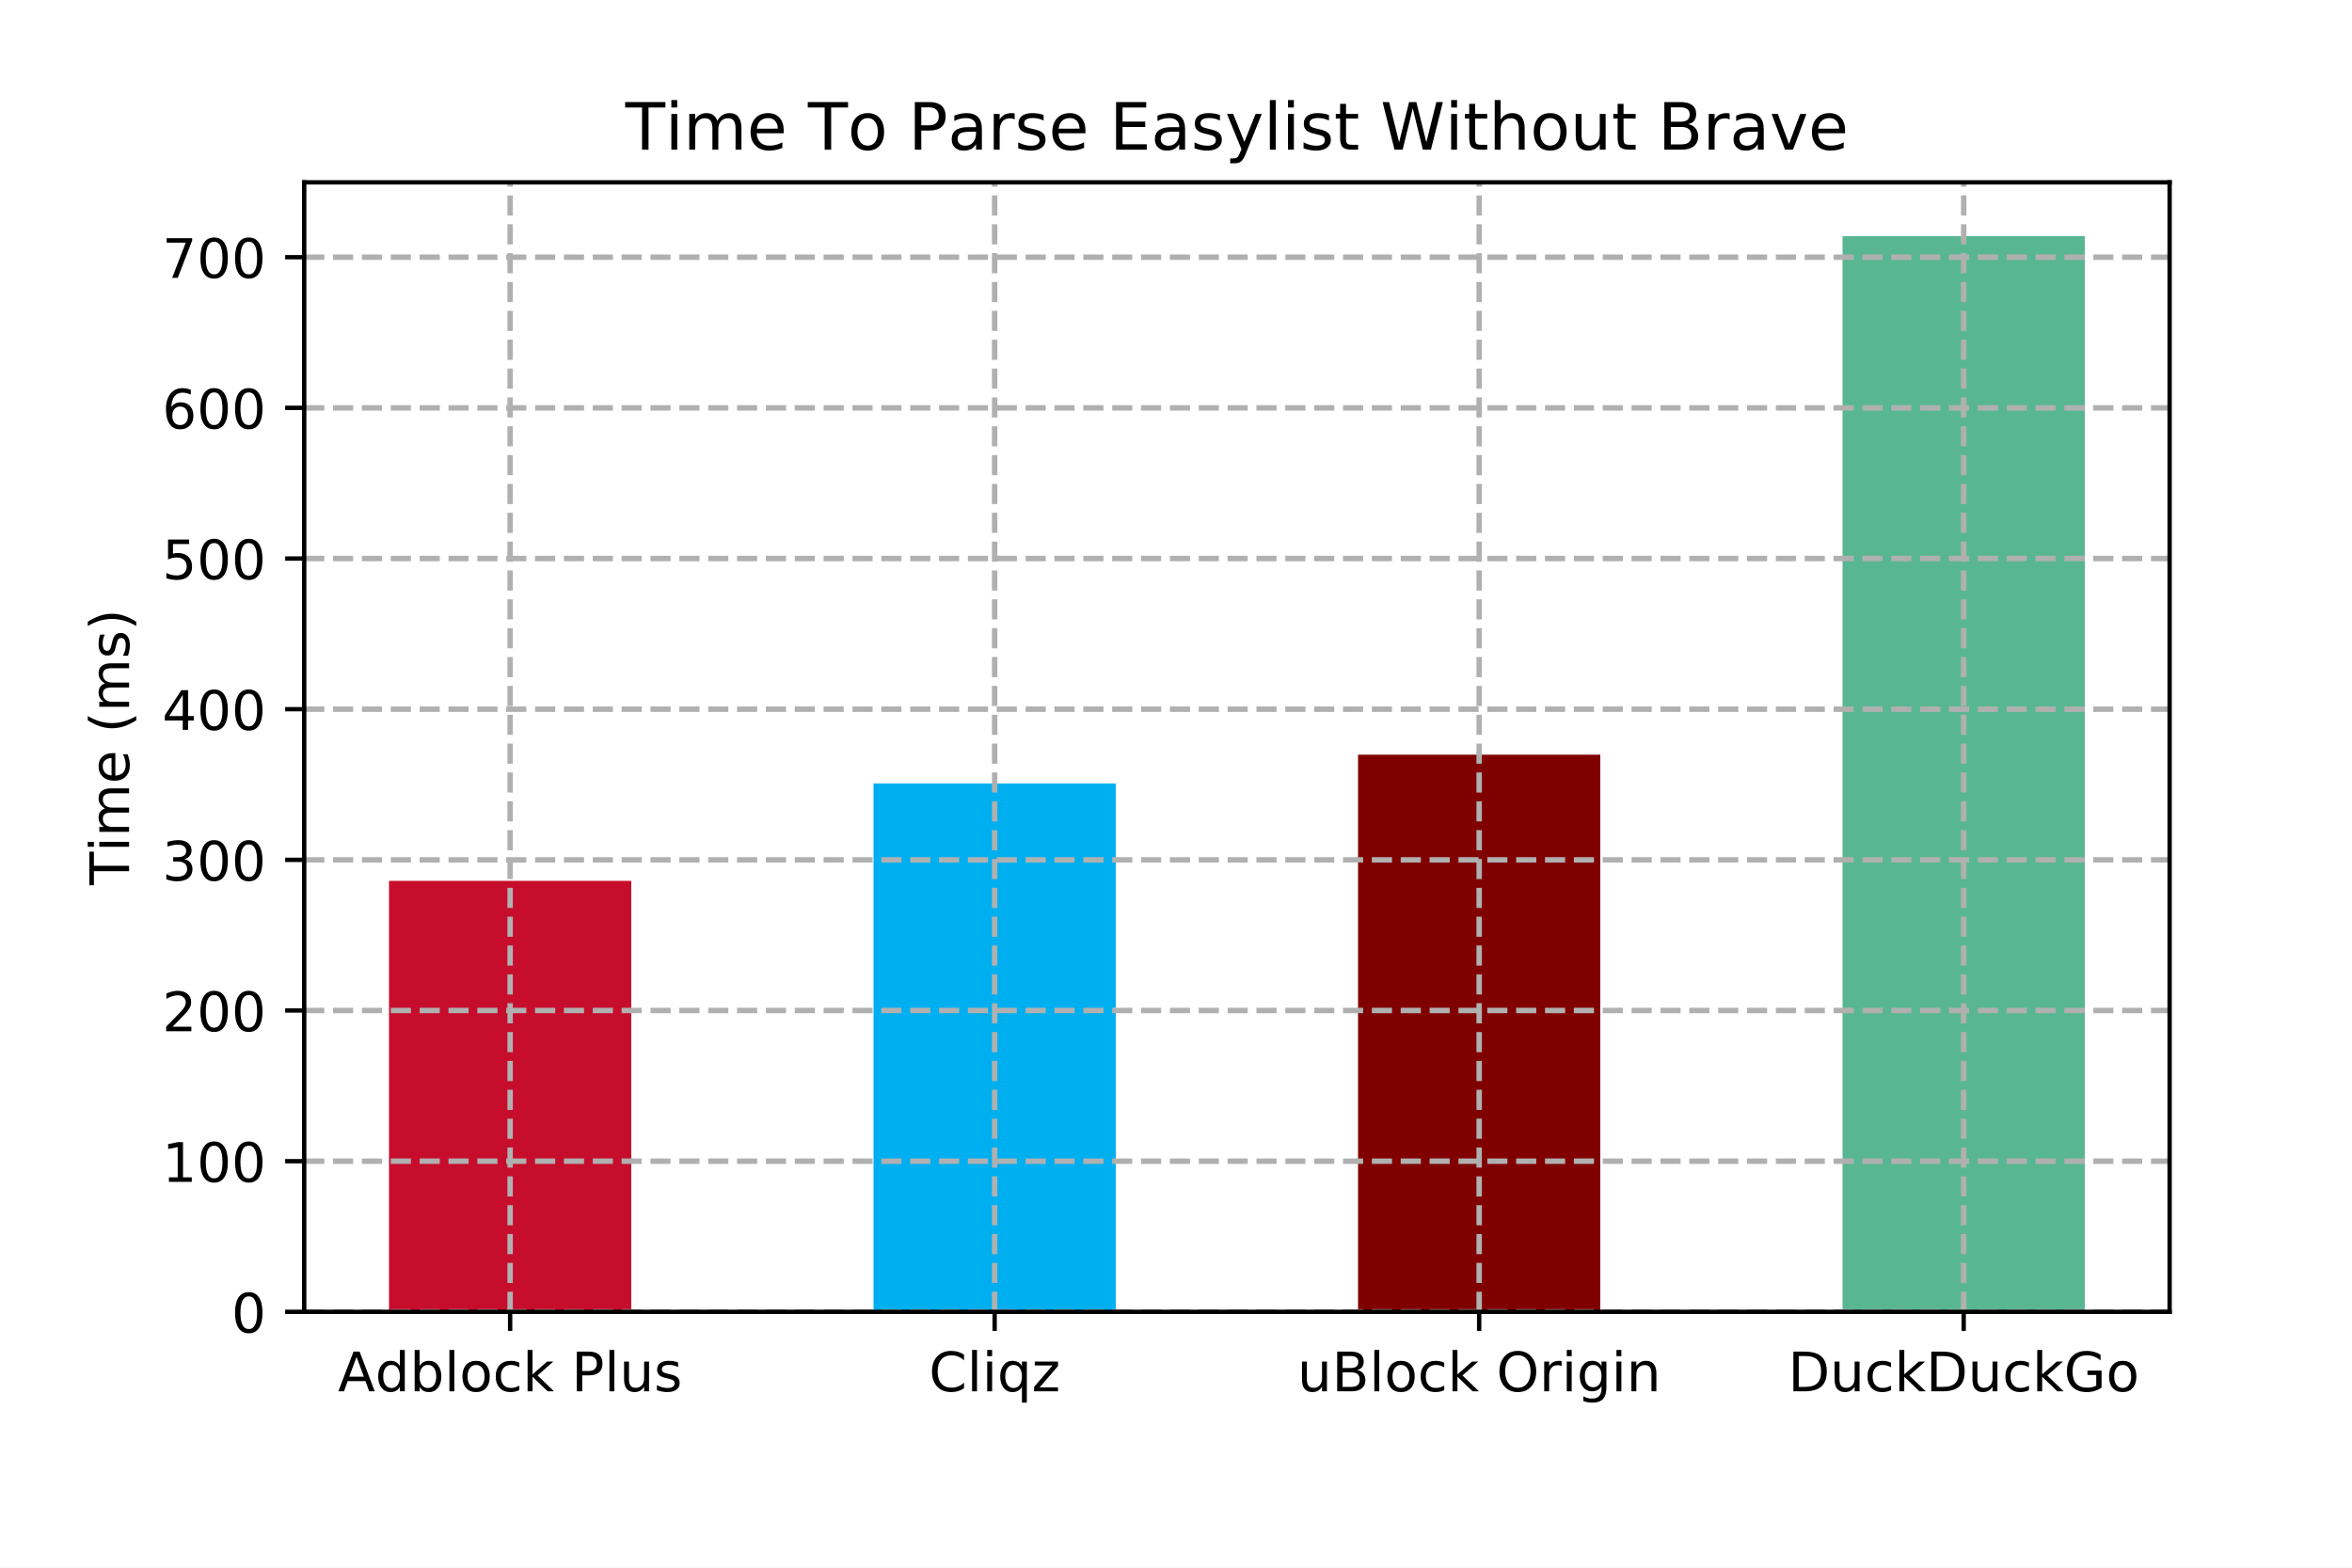
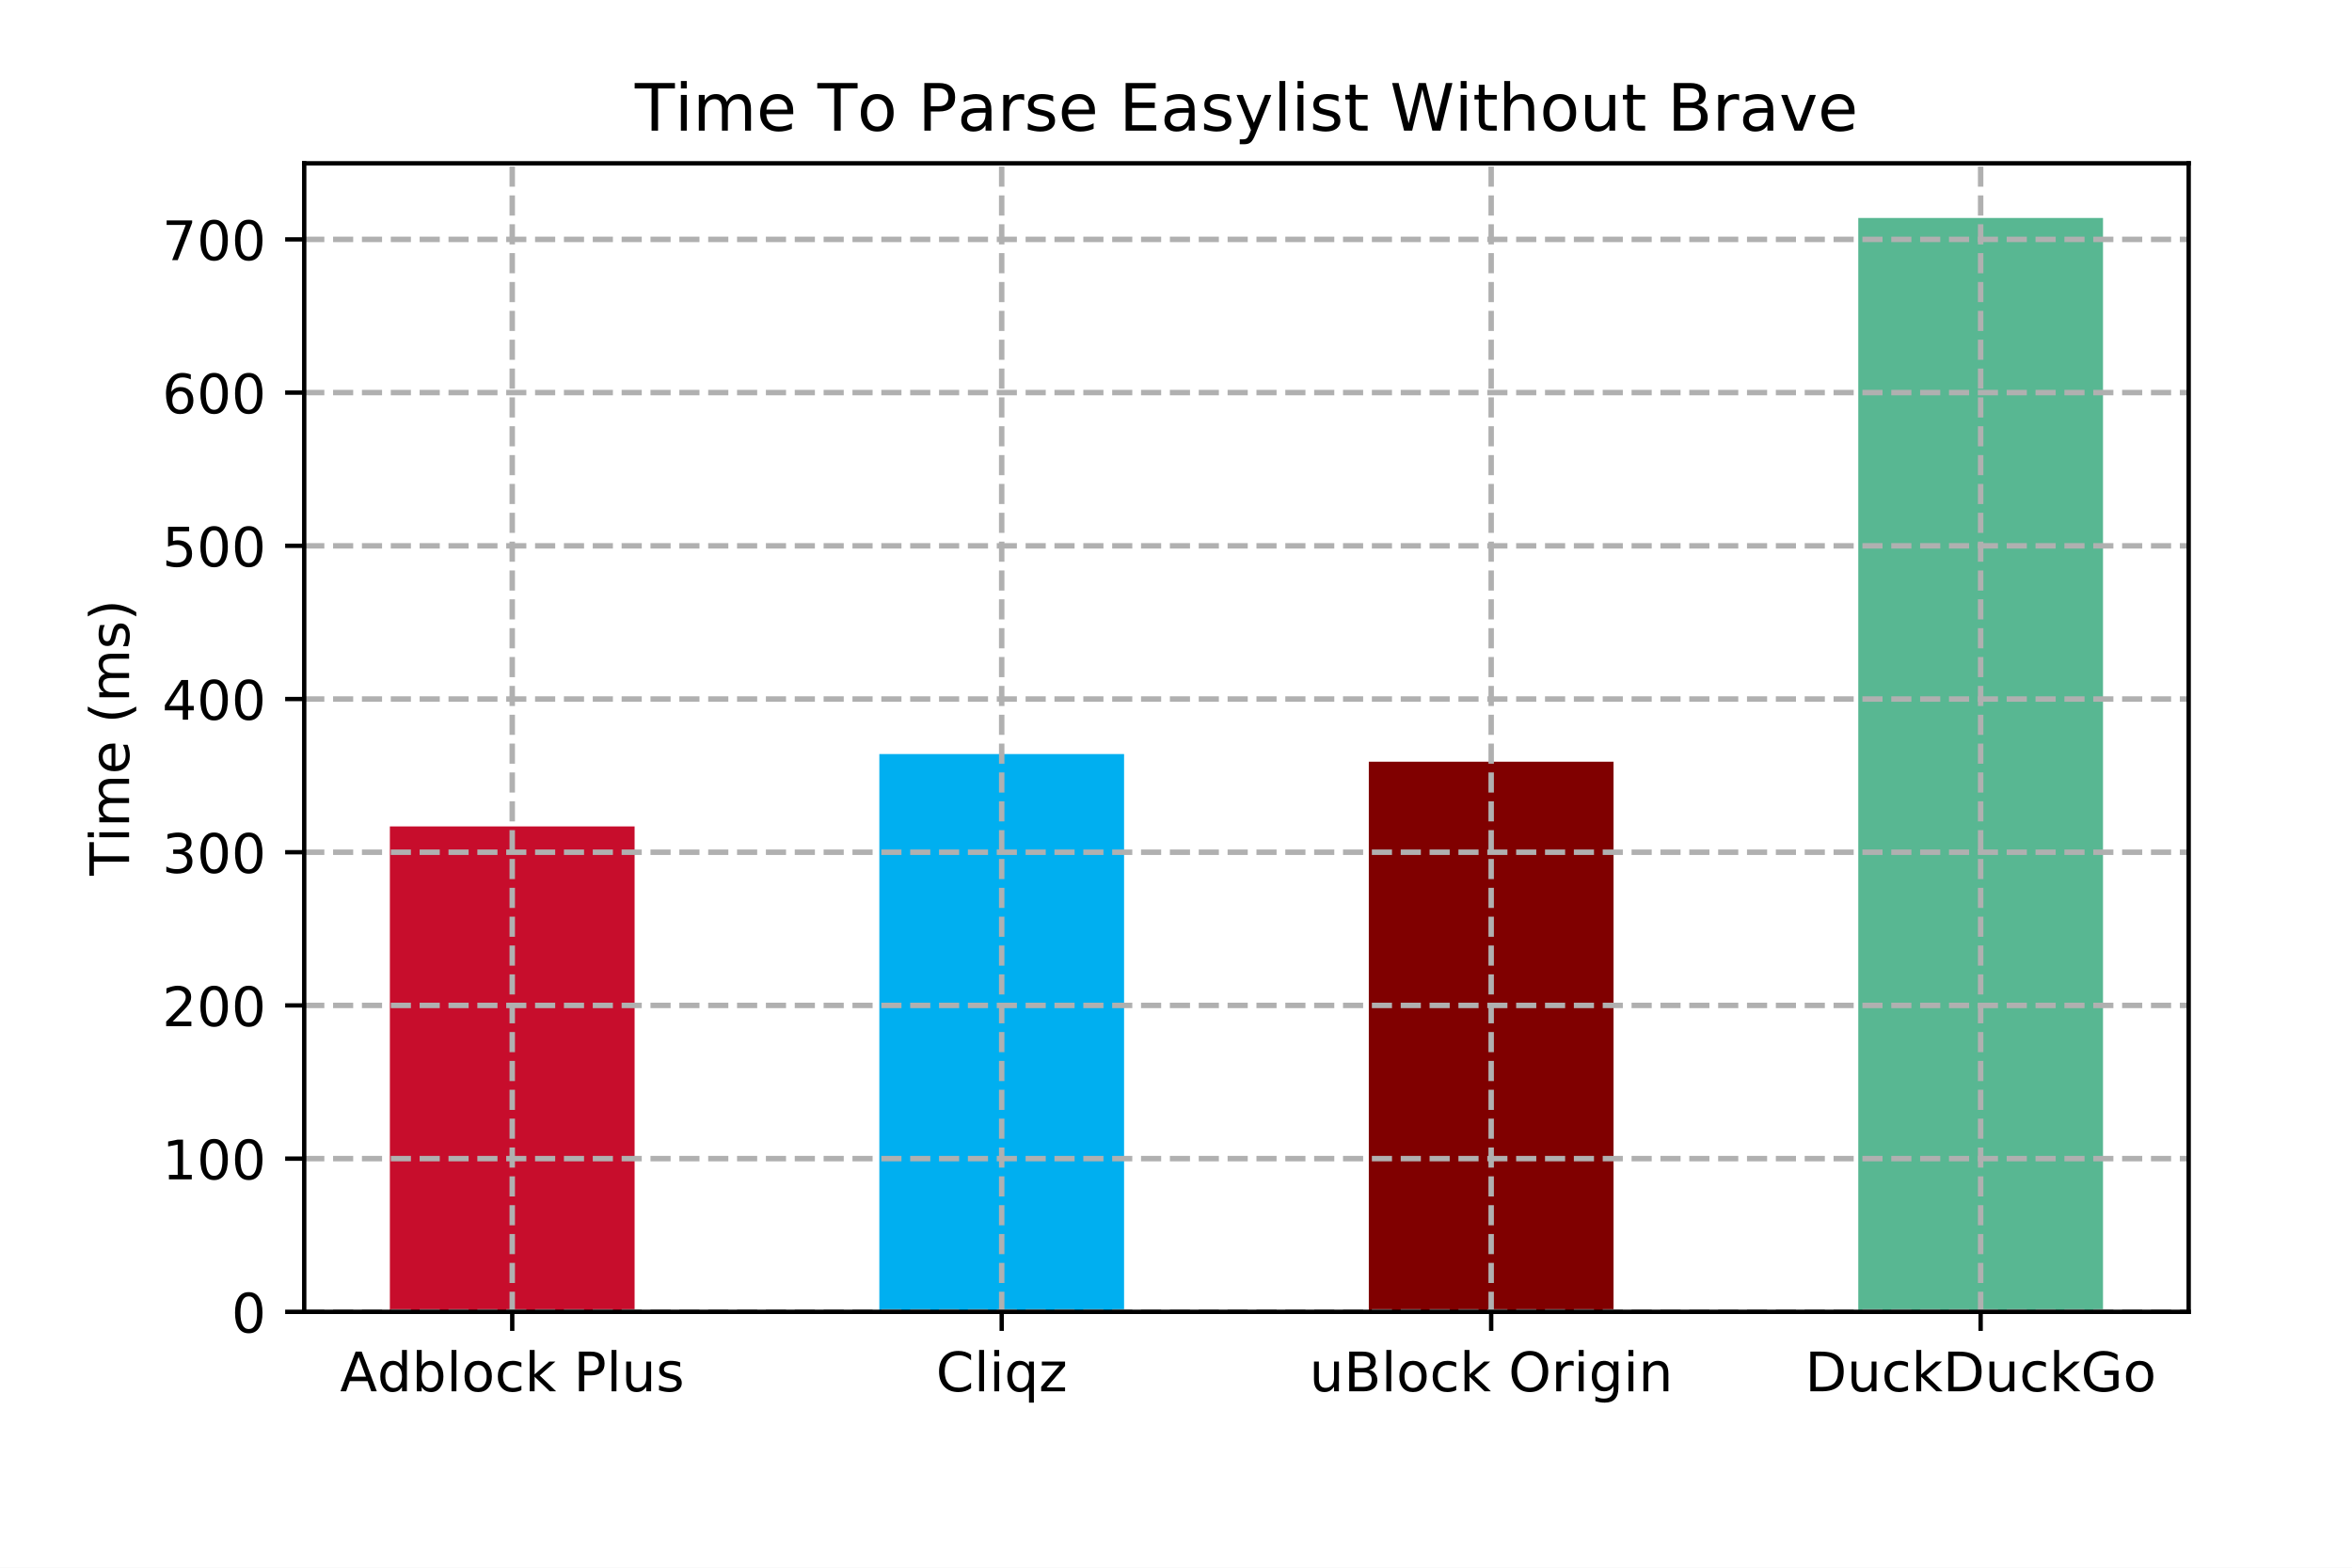
<svg xmlns="http://www.w3.org/2000/svg" xmlns:xlink="http://www.w3.org/1999/xlink" height="288pt" version="1.1" viewBox="0 0 432 288" width="432pt">
  <defs>
    <style type="text/css">
*{stroke-linecap:butt;stroke-linejoin:round;}
  </style>
  </defs>
  <g id="figure_1">
    <g id="patch_1">
      <path d="M 0 288  L 432 288  L 432 0  L 0 0  z " style="fill:#ffffff;" />
    </g>
    <g id="axes_1">
      <g id="patch_2">
-         <path d="M 55.875 241  L 398.5 241  L 398.5 33.5  L 55.875 33.5  z " style="fill:#ffffff;" />
+         <path d="M 55.875 241  L 402 241  L 402 30  L 55.875 30  z " style="fill:#ffffff;" />
      </g>
      <g id="patch_3">
-         <path clip-path="url(#pb83bab6a0f)" d="M 71.449 241  L 115.946 241  L 115.946 161.819  L 71.449 161.819  z " style="fill:#c70d2c;" />
+         <path clip-path="url(#pd50c692f87)" d="M 71.608 241  L 116.559 241  L 116.559 151.82  L 71.608 151.82  z " style="fill:#c70d2c;" />
      </g>
      <g id="patch_4">
-         <path clip-path="url(#pb83bab6a0f)" d="M 160.442 241  L 204.939 241  L 204.939 143.928  L 160.442 143.928  z " style="fill:#00aff0;" />
+         <path clip-path="url(#pd50c692f87)" d="M 161.511 241  L 206.462 241  L 206.462 138.524  L 161.511 138.524  z " style="fill:#00aff0;" />
      </g>
      <g id="patch_5">
-         <path clip-path="url(#pb83bab6a0f)" d="M 249.436 241  L 293.933 241  L 293.933 138.639  L 249.436 138.639  z " style="fill:#800000;" />
+         <path clip-path="url(#pd50c692f87)" d="M 251.413 241  L 296.364 241  L 296.364 139.936  L 251.413 139.936  z " style="fill:#800000;" />
      </g>
      <g id="patch_6">
-         <path clip-path="url(#pb83bab6a0f)" d="M 338.429 241  L 382.926 241  L 382.926 43.381  L 338.429 43.381  z " style="fill:#58b792;" />
+         <path clip-path="url(#pd50c692f87)" d="M 341.316 241  L 386.267 241  L 386.267 40.048  L 341.316 40.048  z " style="fill:#58b792;" />
      </g>
      <g id="matplotlib.axis_1">
        <g id="xtick_1">
          <g id="line2d_1">
-             <path clip-path="url(#pb83bab6a0f)" d="M 93.697 241  L 93.697 33.5  " style="fill:none;stroke:#b0b0b0;stroke-dasharray:3.7,1.6;stroke-dashoffset:0;" />
+             <path clip-path="url(#pd50c692f87)" d="M 94.084 241  L 94.084 30  " style="fill:none;stroke:#b0b0b0;stroke-dasharray:3.7,1.6;stroke-dashoffset:0;" />
          </g>
          <g id="line2d_2">
            <defs>
-               <path d="M 0 0  L 0 3.5  " id="m775d24c0d6" style="stroke:#000000;stroke-width:0.8;" />
-             </defs>
-             <g>
-               <use style="stroke:#000000;stroke-width:0.8;" x="93.697" xlink:href="#m775d24c0d6" y="241" />
+               <path d="M 0 0  L 0 3.5  " id="mb066578be1" style="stroke:#000000;stroke-width:0.8;" />
+             </defs>
+             <g>
+               <use style="stroke:#000000;stroke-width:0.8;" x="94.084" xlink:href="#mb066578be1" y="241" />
            </g>
          </g>
          <g id="text_1">
            <defs>
              <path d="M 34.188 63.188  L 20.797 26.906  L 47.609 26.906  z M 28.609 72.906  L 39.797 72.906  L 67.578 0  L 57.328 0  L 50.688 18.703  L 17.828 18.703  L 11.188 0  L 0.781 0  z " id="DejaVuSans-65" />
              <path d="M 45.406 46.391  L 45.406 75.984  L 54.391 75.984  L 54.391 0  L 45.406 0  L 45.406 8.203  Q 42.578 3.328 38.25 0.953  Q 33.938 -1.422 27.875 -1.422  Q 17.969 -1.422 11.734 6.484  Q 5.516 14.406 5.516 27.297  Q 5.516 40.188 11.734 48.094  Q 17.969 56 27.875 56  Q 33.938 56 38.25 53.625  Q 42.578 51.266 45.406 46.391  z M 14.797 27.297  Q 14.797 17.391 18.875 11.75  Q 22.953 6.109 30.078 6.109  Q 37.203 6.109 41.297 11.75  Q 45.406 17.391 45.406 27.297  Q 45.406 37.203 41.297 42.844  Q 37.203 48.484 30.078 48.484  Q 22.953 48.484 18.875 42.844  Q 14.797 37.203 14.797 27.297  z " id="DejaVuSans-100" />
              <path d="M 48.688 27.297  Q 48.688 37.203 44.609 42.844  Q 40.531 48.484 33.406 48.484  Q 26.266 48.484 22.188 42.844  Q 18.109 37.203 18.109 27.297  Q 18.109 17.391 22.188 11.75  Q 26.266 6.109 33.406 6.109  Q 40.531 6.109 44.609 11.75  Q 48.688 17.391 48.688 27.297  z M 18.109 46.391  Q 20.953 51.266 25.266 53.625  Q 29.594 56 35.594 56  Q 45.562 56 51.781 48.094  Q 58.016 40.188 58.016 27.297  Q 58.016 14.406 51.781 6.484  Q 45.562 -1.422 35.594 -1.422  Q 29.594 -1.422 25.266 0.953  Q 20.953 3.328 18.109 8.203  L 18.109 0  L 9.078 0  L 9.078 75.984  L 18.109 75.984  z " id="DejaVuSans-98" />
              <path d="M 9.422 75.984  L 18.406 75.984  L 18.406 0  L 9.422 0  z " id="DejaVuSans-108" />
              <path d="M 30.609 48.391  Q 23.391 48.391 19.188 42.75  Q 14.984 37.109 14.984 27.297  Q 14.984 17.484 19.156 11.844  Q 23.344 6.203 30.609 6.203  Q 37.797 6.203 41.984 11.859  Q 46.188 17.531 46.188 27.297  Q 46.188 37.016 41.984 42.703  Q 37.797 48.391 30.609 48.391  z M 30.609 56  Q 42.328 56 49.016 48.375  Q 55.719 40.766 55.719 27.297  Q 55.719 13.875 49.016 6.219  Q 42.328 -1.422 30.609 -1.422  Q 18.844 -1.422 12.172 6.219  Q 5.516 13.875 5.516 27.297  Q 5.516 40.766 12.172 48.375  Q 18.844 56 30.609 56  z " id="DejaVuSans-111" />
              <path d="M 48.781 52.594  L 48.781 44.188  Q 44.969 46.297 41.141 47.344  Q 37.312 48.391 33.406 48.391  Q 24.656 48.391 19.812 42.844  Q 14.984 37.312 14.984 27.297  Q 14.984 17.281 19.812 11.734  Q 24.656 6.203 33.406 6.203  Q 37.312 6.203 41.141 7.25  Q 44.969 8.297 48.781 10.406  L 48.781 2.094  Q 45.016 0.344 40.984 -0.531  Q 36.969 -1.422 32.422 -1.422  Q 20.062 -1.422 12.781 6.344  Q 5.516 14.109 5.516 27.297  Q 5.516 40.672 12.859 48.328  Q 20.219 56 33.016 56  Q 37.156 56 41.109 55.141  Q 45.062 54.297 48.781 52.594  z " id="DejaVuSans-99" />
              <path d="M 9.078 75.984  L 18.109 75.984  L 18.109 31.109  L 44.922 54.688  L 56.391 54.688  L 27.391 29.109  L 57.625 0  L 45.906 0  L 18.109 26.703  L 18.109 0  L 9.078 0  z " id="DejaVuSans-107" />
              <path id="DejaVuSans-32" />
              <path d="M 19.672 64.797  L 19.672 37.406  L 32.078 37.406  Q 38.969 37.406 42.719 40.969  Q 46.484 44.531 46.484 51.125  Q 46.484 57.672 42.719 61.234  Q 38.969 64.797 32.078 64.797  z M 9.812 72.906  L 32.078 72.906  Q 44.344 72.906 50.609 67.359  Q 56.891 61.812 56.891 51.125  Q 56.891 40.328 50.609 34.812  Q 44.344 29.297 32.078 29.297  L 19.672 29.297  L 19.672 0  L 9.812 0  z " id="DejaVuSans-80" />
              <path d="M 8.5 21.578  L 8.5 54.688  L 17.484 54.688  L 17.484 21.922  Q 17.484 14.156 20.5 10.266  Q 23.531 6.391 29.594 6.391  Q 36.859 6.391 41.078 11.031  Q 45.312 15.672 45.312 23.688  L 45.312 54.688  L 54.297 54.688  L 54.297 0  L 45.312 0  L 45.312 8.406  Q 42.047 3.422 37.719 1  Q 33.406 -1.422 27.688 -1.422  Q 18.266 -1.422 13.375 4.438  Q 8.5 10.297 8.5 21.578  z M 31.109 56  z " id="DejaVuSans-117" />
              <path d="M 44.281 53.078  L 44.281 44.578  Q 40.484 46.531 36.375 47.5  Q 32.281 48.484 27.875 48.484  Q 21.188 48.484 17.844 46.438  Q 14.5 44.391 14.5 40.281  Q 14.5 37.156 16.891 35.375  Q 19.281 33.594 26.516 31.984  L 29.594 31.297  Q 39.156 29.25 43.188 25.516  Q 47.219 21.781 47.219 15.094  Q 47.219 7.469 41.188 3.016  Q 35.156 -1.422 24.609 -1.422  Q 20.219 -1.422 15.453 -0.562  Q 10.688 0.297 5.422 2  L 5.422 11.281  Q 10.406 8.688 15.234 7.391  Q 20.062 6.109 24.812 6.109  Q 31.156 6.109 34.562 8.281  Q 37.984 10.453 37.984 14.406  Q 37.984 18.062 35.516 20.016  Q 33.062 21.969 24.703 23.781  L 21.578 24.516  Q 13.234 26.266 9.516 29.906  Q 5.812 33.547 5.812 39.891  Q 5.812 47.609 11.281 51.797  Q 16.75 56 26.812 56  Q 31.781 56 36.172 55.266  Q 40.578 54.547 44.281 53.078  z " id="DejaVuSans-115" />
            </defs>
-             <g transform="translate(62.0699 255.5984)scale(0.1 -0.1)">
+             <g transform="translate(62.45626 255.5984)scale(0.1 -0.1)">
              <use xlink:href="#DejaVuSans-65" />
              <use x="68.393" xlink:href="#DejaVuSans-100" />
              <use x="131.869" xlink:href="#DejaVuSans-98" />
              <use x="195.346" xlink:href="#DejaVuSans-108" />
              <use x="223.129" xlink:href="#DejaVuSans-111" />
              <use x="284.311" xlink:href="#DejaVuSans-99" />
              <use x="339.291" xlink:href="#DejaVuSans-107" />
              <use x="397.201" xlink:href="#DejaVuSans-32" />
              <use x="428.988" xlink:href="#DejaVuSans-80" />
              <use x="489.291" xlink:href="#DejaVuSans-108" />
              <use x="517.074" xlink:href="#DejaVuSans-117" />
              <use x="580.453" xlink:href="#DejaVuSans-115" />
            </g>
          </g>
        </g>
        <g id="xtick_2">
          <g id="line2d_3">
-             <path clip-path="url(#pb83bab6a0f)" d="M 182.691 241  L 182.691 33.5  " style="fill:none;stroke:#b0b0b0;stroke-dasharray:3.7,1.6;stroke-dashoffset:0;" />
+             <path clip-path="url(#pd50c692f87)" d="M 183.986 241  L 183.986 30  " style="fill:none;stroke:#b0b0b0;stroke-dasharray:3.7,1.6;stroke-dashoffset:0;" />
          </g>
          <g id="line2d_4">
            <g>
-               <use style="stroke:#000000;stroke-width:0.8;" x="182.691" xlink:href="#m775d24c0d6" y="241" />
+               <use style="stroke:#000000;stroke-width:0.8;" x="183.986" xlink:href="#mb066578be1" y="241" />
            </g>
          </g>
          <g id="text_2">
            <defs>
              <path d="M 64.406 67.281  L 64.406 56.891  Q 59.422 61.531 53.781 63.812  Q 48.141 66.109 41.797 66.109  Q 29.297 66.109 22.656 58.469  Q 16.016 50.828 16.016 36.375  Q 16.016 21.969 22.656 14.328  Q 29.297 6.688 41.797 6.688  Q 48.141 6.688 53.781 8.984  Q 59.422 11.281 64.406 15.922  L 64.406 5.609  Q 59.234 2.094 53.438 0.328  Q 47.656 -1.422 41.219 -1.422  Q 24.656 -1.422 15.125 8.703  Q 5.609 18.844 5.609 36.375  Q 5.609 53.953 15.125 64.078  Q 24.656 74.219 41.219 74.219  Q 47.75 74.219 53.531 72.484  Q 59.328 70.75 64.406 67.281  z " id="DejaVuSans-67" />
              <path d="M 9.422 54.688  L 18.406 54.688  L 18.406 0  L 9.422 0  z M 9.422 75.984  L 18.406 75.984  L 18.406 64.594  L 9.422 64.594  z " id="DejaVuSans-105" />
              <path d="M 14.797 27.297  Q 14.797 17.391 18.875 11.75  Q 22.953 6.109 30.078 6.109  Q 37.203 6.109 41.297 11.75  Q 45.406 17.391 45.406 27.297  Q 45.406 37.203 41.297 42.844  Q 37.203 48.484 30.078 48.484  Q 22.953 48.484 18.875 42.844  Q 14.797 37.203 14.797 27.297  z M 45.406 8.203  Q 42.578 3.328 38.25 0.953  Q 33.938 -1.422 27.875 -1.422  Q 17.969 -1.422 11.734 6.484  Q 5.516 14.406 5.516 27.297  Q 5.516 40.188 11.734 48.094  Q 17.969 56 27.875 56  Q 33.938 56 38.25 53.625  Q 42.578 51.266 45.406 46.391  L 45.406 54.688  L 54.391 54.688  L 54.391 -20.797  L 45.406 -20.797  z " id="DejaVuSans-113" />
              <path d="M 5.516 54.688  L 48.188 54.688  L 48.188 46.484  L 14.406 7.172  L 48.188 7.172  L 48.188 0  L 4.297 0  L 4.297 8.203  L 38.094 47.516  L 5.516 47.516  z " id="DejaVuSans-122" />
            </defs>
-             <g transform="translate(170.6228 255.5984)scale(0.1 -0.1)">
+             <g transform="translate(171.9182 255.5984)scale(0.1 -0.1)">
              <use xlink:href="#DejaVuSans-67" />
              <use x="69.824" xlink:href="#DejaVuSans-108" />
              <use x="97.607" xlink:href="#DejaVuSans-105" />
              <use x="125.391" xlink:href="#DejaVuSans-113" />
              <use x="188.867" xlink:href="#DejaVuSans-122" />
            </g>
          </g>
        </g>
        <g id="xtick_3">
          <g id="line2d_5">
-             <path clip-path="url(#pb83bab6a0f)" d="M 271.684 241  L 271.684 33.5  " style="fill:none;stroke:#b0b0b0;stroke-dasharray:3.7,1.6;stroke-dashoffset:0;" />
+             <path clip-path="url(#pd50c692f87)" d="M 273.889 241  L 273.889 30  " style="fill:none;stroke:#b0b0b0;stroke-dasharray:3.7,1.6;stroke-dashoffset:0;" />
          </g>
          <g id="line2d_6">
            <g>
-               <use style="stroke:#000000;stroke-width:0.8;" x="271.684" xlink:href="#m775d24c0d6" y="241" />
+               <use style="stroke:#000000;stroke-width:0.8;" x="273.889" xlink:href="#mb066578be1" y="241" />
            </g>
          </g>
          <g id="text_3">
            <defs>
              <path d="M 19.672 34.812  L 19.672 8.109  L 35.5 8.109  Q 43.453 8.109 47.281 11.406  Q 51.125 14.703 51.125 21.484  Q 51.125 28.328 47.281 31.562  Q 43.453 34.812 35.5 34.812  z M 19.672 64.797  L 19.672 42.828  L 34.281 42.828  Q 41.5 42.828 45.031 45.531  Q 48.578 48.25 48.578 53.812  Q 48.578 59.328 45.031 62.062  Q 41.5 64.797 34.281 64.797  z M 9.812 72.906  L 35.016 72.906  Q 46.297 72.906 52.391 68.219  Q 58.5 63.531 58.5 54.891  Q 58.5 48.188 55.375 44.234  Q 52.25 40.281 46.188 39.312  Q 53.469 37.75 57.5 32.781  Q 61.531 27.828 61.531 20.406  Q 61.531 10.641 54.891 5.312  Q 48.25 0 35.984 0  L 9.812 0  z " id="DejaVuSans-66" />
              <path d="M 39.406 66.219  Q 28.656 66.219 22.328 58.203  Q 16.016 50.203 16.016 36.375  Q 16.016 22.609 22.328 14.594  Q 28.656 6.594 39.406 6.594  Q 50.141 6.594 56.422 14.594  Q 62.703 22.609 62.703 36.375  Q 62.703 50.203 56.422 58.203  Q 50.141 66.219 39.406 66.219  z M 39.406 74.219  Q 54.734 74.219 63.906 63.938  Q 73.094 53.656 73.094 36.375  Q 73.094 19.141 63.906 8.859  Q 54.734 -1.422 39.406 -1.422  Q 24.031 -1.422 14.812 8.828  Q 5.609 19.094 5.609 36.375  Q 5.609 53.656 14.812 63.938  Q 24.031 74.219 39.406 74.219  z " id="DejaVuSans-79" />
              <path d="M 41.109 46.297  Q 39.594 47.172 37.812 47.578  Q 36.031 48 33.891 48  Q 26.266 48 22.188 43.047  Q 18.109 38.094 18.109 28.812  L 18.109 0  L 9.078 0  L 9.078 54.688  L 18.109 54.688  L 18.109 46.188  Q 20.953 51.172 25.484 53.578  Q 30.031 56 36.531 56  Q 37.453 56 38.578 55.875  Q 39.703 55.766 41.062 55.516  z " id="DejaVuSans-114" />
              <path d="M 45.406 27.984  Q 45.406 37.75 41.375 43.109  Q 37.359 48.484 30.078 48.484  Q 22.859 48.484 18.828 43.109  Q 14.797 37.75 14.797 27.984  Q 14.797 18.266 18.828 12.891  Q 22.859 7.516 30.078 7.516  Q 37.359 7.516 41.375 12.891  Q 45.406 18.266 45.406 27.984  z M 54.391 6.781  Q 54.391 -7.172 48.188 -13.984  Q 42 -20.797 29.203 -20.797  Q 24.469 -20.797 20.266 -20.094  Q 16.062 -19.391 12.109 -17.922  L 12.109 -9.188  Q 16.062 -11.328 19.922 -12.344  Q 23.781 -13.375 27.781 -13.375  Q 36.625 -13.375 41.016 -8.766  Q 45.406 -4.156 45.406 5.172  L 45.406 9.625  Q 42.625 4.781 38.281 2.391  Q 33.938 0 27.875 0  Q 17.828 0 11.672 7.656  Q 5.516 15.328 5.516 27.984  Q 5.516 40.672 11.672 48.328  Q 17.828 56 27.875 56  Q 33.938 56 38.281 53.609  Q 42.625 51.219 45.406 46.391  L 45.406 54.688  L 54.391 54.688  z " id="DejaVuSans-103" />
              <path d="M 54.891 33.016  L 54.891 0  L 45.906 0  L 45.906 32.719  Q 45.906 40.484 42.875 44.328  Q 39.844 48.188 33.797 48.188  Q 26.516 48.188 22.312 43.547  Q 18.109 38.922 18.109 30.906  L 18.109 0  L 9.078 0  L 9.078 54.688  L 18.109 54.688  L 18.109 46.188  Q 21.344 51.125 25.703 53.562  Q 30.078 56 35.797 56  Q 45.219 56 50.047 50.172  Q 54.891 44.344 54.891 33.016  z " id="DejaVuSans-110" />
            </defs>
-             <g transform="translate(238.2905 255.5984)scale(0.1 -0.1)">
+             <g transform="translate(240.495 255.5984)scale(0.1 -0.1)">
              <use xlink:href="#DejaVuSans-117" />
              <use x="63.379" xlink:href="#DejaVuSans-66" />
              <use x="131.982" xlink:href="#DejaVuSans-108" />
              <use x="159.766" xlink:href="#DejaVuSans-111" />
              <use x="220.947" xlink:href="#DejaVuSans-99" />
              <use x="275.928" xlink:href="#DejaVuSans-107" />
              <use x="333.838" xlink:href="#DejaVuSans-32" />
              <use x="365.625" xlink:href="#DejaVuSans-79" />
              <use x="444.336" xlink:href="#DejaVuSans-114" />
              <use x="485.449" xlink:href="#DejaVuSans-105" />
              <use x="513.232" xlink:href="#DejaVuSans-103" />
              <use x="576.709" xlink:href="#DejaVuSans-105" />
              <use x="604.492" xlink:href="#DejaVuSans-110" />
            </g>
          </g>
        </g>
        <g id="xtick_4">
          <g id="line2d_7">
-             <path clip-path="url(#pb83bab6a0f)" d="M 360.678 241  L 360.678 33.5  " style="fill:none;stroke:#b0b0b0;stroke-dasharray:3.7,1.6;stroke-dashoffset:0;" />
+             <path clip-path="url(#pd50c692f87)" d="M 363.791 241  L 363.791 30  " style="fill:none;stroke:#b0b0b0;stroke-dasharray:3.7,1.6;stroke-dashoffset:0;" />
          </g>
          <g id="line2d_8">
            <g>
-               <use style="stroke:#000000;stroke-width:0.8;" x="360.678" xlink:href="#m775d24c0d6" y="241" />
+               <use style="stroke:#000000;stroke-width:0.8;" x="363.791" xlink:href="#mb066578be1" y="241" />
            </g>
          </g>
          <g id="text_4">
            <defs>
              <path d="M 19.672 64.797  L 19.672 8.109  L 31.594 8.109  Q 46.688 8.109 53.688 14.938  Q 60.688 21.781 60.688 36.531  Q 60.688 51.172 53.688 57.984  Q 46.688 64.797 31.594 64.797  z M 9.812 72.906  L 30.078 72.906  Q 51.266 72.906 61.172 64.094  Q 71.094 55.281 71.094 36.531  Q 71.094 17.672 61.125 8.828  Q 51.172 0 30.078 0  L 9.812 0  z " id="DejaVuSans-68" />
              <path d="M 59.516 10.406  L 59.516 29.984  L 43.406 29.984  L 43.406 38.094  L 69.281 38.094  L 69.281 6.781  Q 63.578 2.734 56.688 0.656  Q 49.812 -1.422 42 -1.422  Q 24.906 -1.422 15.25 8.562  Q 5.609 18.562 5.609 36.375  Q 5.609 54.25 15.25 64.234  Q 24.906 74.219 42 74.219  Q 49.125 74.219 55.547 72.453  Q 61.969 70.703 67.391 67.281  L 67.391 56.781  Q 61.922 61.422 55.766 63.766  Q 49.609 66.109 42.828 66.109  Q 29.438 66.109 22.719 58.641  Q 16.016 51.172 16.016 36.375  Q 16.016 21.625 22.719 14.156  Q 29.438 6.688 42.828 6.688  Q 48.047 6.688 52.141 7.594  Q 56.25 8.5 59.516 10.406  z " id="DejaVuSans-71" />
            </defs>
-             <g transform="translate(328.4176 255.5984)scale(0.1 -0.1)">
+             <g transform="translate(331.5312 255.5984)scale(0.1 -0.1)">
              <use xlink:href="#DejaVuSans-68" />
              <use x="77.002" xlink:href="#DejaVuSans-117" />
              <use x="140.381" xlink:href="#DejaVuSans-99" />
              <use x="195.361" xlink:href="#DejaVuSans-107" />
              <use x="253.271" xlink:href="#DejaVuSans-68" />
              <use x="330.273" xlink:href="#DejaVuSans-117" />
              <use x="393.652" xlink:href="#DejaVuSans-99" />
              <use x="448.633" xlink:href="#DejaVuSans-107" />
              <use x="506.543" xlink:href="#DejaVuSans-71" />
              <use x="584.033" xlink:href="#DejaVuSans-111" />
            </g>
          </g>
        </g>
      </g>
      <g id="matplotlib.axis_2">
        <g id="ytick_1">
          <g id="line2d_9">
-             <path clip-path="url(#pb83bab6a0f)" d="M 55.875 241  L 398.5 241  " style="fill:none;stroke:#b0b0b0;stroke-dasharray:3.7,1.6;stroke-dashoffset:0;" />
+             <path clip-path="url(#pd50c692f87)" d="M 55.875 241  L 402 241  " style="fill:none;stroke:#b0b0b0;stroke-dasharray:3.7,1.6;stroke-dashoffset:0;" />
          </g>
          <g id="line2d_10">
            <defs>
-               <path d="M 0 0  L -3.5 0  " id="m7c99148db6" style="stroke:#000000;stroke-width:0.8;" />
-             </defs>
-             <g>
-               <use style="stroke:#000000;stroke-width:0.8;" x="55.875" xlink:href="#m7c99148db6" y="241" />
+               <path d="M 0 0  L -3.5 0  " id="m4b75ab2c0e" style="stroke:#000000;stroke-width:0.8;" />
+             </defs>
+             <g>
+               <use style="stroke:#000000;stroke-width:0.8;" x="55.875" xlink:href="#m4b75ab2c0e" y="241" />
            </g>
          </g>
          <g id="text_5">
            <defs>
              <path d="M 31.781 66.406  Q 24.172 66.406 20.328 58.906  Q 16.5 51.422 16.5 36.375  Q 16.5 21.391 20.328 13.891  Q 24.172 6.391 31.781 6.391  Q 39.453 6.391 43.281 13.891  Q 47.125 21.391 47.125 36.375  Q 47.125 51.422 43.281 58.906  Q 39.453 66.406 31.781 66.406  z M 31.781 74.219  Q 44.047 74.219 50.516 64.516  Q 56.984 54.828 56.984 36.375  Q 56.984 17.969 50.516 8.266  Q 44.047 -1.422 31.781 -1.422  Q 19.531 -1.422 13.062 8.266  Q 6.594 17.969 6.594 36.375  Q 6.594 54.828 13.062 64.516  Q 19.531 74.219 31.781 74.219  z " id="DejaVuSans-48" />
            </defs>
            <g transform="translate(42.5125 244.7992)scale(0.1 -0.1)">
              <use xlink:href="#DejaVuSans-48" />
            </g>
          </g>
        </g>
        <g id="ytick_2">
          <g id="line2d_11">
-             <path clip-path="url(#pb83bab6a0f)" d="M 55.875 213.321  L 398.5 213.321  " style="fill:none;stroke:#b0b0b0;stroke-dasharray:3.7,1.6;stroke-dashoffset:0;" />
+             <path clip-path="url(#pd50c692f87)" d="M 55.875 212.854  L 402 212.854  " style="fill:none;stroke:#b0b0b0;stroke-dasharray:3.7,1.6;stroke-dashoffset:0;" />
          </g>
          <g id="line2d_12">
            <g>
-               <use style="stroke:#000000;stroke-width:0.8;" x="55.875" xlink:href="#m7c99148db6" y="213.321" />
+               <use style="stroke:#000000;stroke-width:0.8;" x="55.875" xlink:href="#m4b75ab2c0e" y="212.854" />
            </g>
          </g>
          <g id="text_6">
            <defs>
              <path d="M 12.406 8.297  L 28.516 8.297  L 28.516 63.922  L 10.984 60.406  L 10.984 69.391  L 28.422 72.906  L 38.281 72.906  L 38.281 8.297  L 54.391 8.297  L 54.391 0  L 12.406 0  z " id="DejaVuSans-49" />
            </defs>
-             <g transform="translate(29.7875 217.1203)scale(0.1 -0.1)">
+             <g transform="translate(29.7875 216.6535)scale(0.1 -0.1)">
              <use xlink:href="#DejaVuSans-49" />
              <use x="63.623" xlink:href="#DejaVuSans-48" />
              <use x="127.246" xlink:href="#DejaVuSans-48" />
            </g>
          </g>
        </g>
        <g id="ytick_3">
          <g id="line2d_13">
-             <path clip-path="url(#pb83bab6a0f)" d="M 55.875 185.642  L 398.5 185.642  " style="fill:none;stroke:#b0b0b0;stroke-dasharray:3.7,1.6;stroke-dashoffset:0;" />
+             <path clip-path="url(#pd50c692f87)" d="M 55.875 184.708  L 402 184.708  " style="fill:none;stroke:#b0b0b0;stroke-dasharray:3.7,1.6;stroke-dashoffset:0;" />
          </g>
          <g id="line2d_14">
            <g>
-               <use style="stroke:#000000;stroke-width:0.8;" x="55.875" xlink:href="#m7c99148db6" y="185.642" />
+               <use style="stroke:#000000;stroke-width:0.8;" x="55.875" xlink:href="#m4b75ab2c0e" y="184.708" />
            </g>
          </g>
          <g id="text_7">
            <defs>
              <path d="M 19.188 8.297  L 53.609 8.297  L 53.609 0  L 7.328 0  L 7.328 8.297  Q 12.938 14.109 22.625 23.891  Q 32.328 33.688 34.812 36.531  Q 39.547 41.844 41.422 45.531  Q 43.312 49.219 43.312 52.781  Q 43.312 58.594 39.234 62.25  Q 35.156 65.922 28.609 65.922  Q 23.969 65.922 18.812 64.312  Q 13.672 62.703 7.812 59.422  L 7.812 69.391  Q 13.766 71.781 18.938 73  Q 24.125 74.219 28.422 74.219  Q 39.75 74.219 46.484 68.547  Q 53.219 62.891 53.219 53.422  Q 53.219 48.922 51.531 44.891  Q 49.859 40.875 45.406 35.406  Q 44.188 33.984 37.641 27.219  Q 31.109 20.453 19.188 8.297  z " id="DejaVuSans-50" />
            </defs>
-             <g transform="translate(29.7875 189.4415)scale(0.1 -0.1)">
+             <g transform="translate(29.7875 188.5077)scale(0.1 -0.1)">
              <use xlink:href="#DejaVuSans-50" />
              <use x="63.623" xlink:href="#DejaVuSans-48" />
              <use x="127.246" xlink:href="#DejaVuSans-48" />
            </g>
          </g>
        </g>
        <g id="ytick_4">
          <g id="line2d_15">
-             <path clip-path="url(#pb83bab6a0f)" d="M 55.875 157.963  L 398.5 157.963  " style="fill:none;stroke:#b0b0b0;stroke-dasharray:3.7,1.6;stroke-dashoffset:0;" />
+             <path clip-path="url(#pd50c692f87)" d="M 55.875 156.563  L 402 156.563  " style="fill:none;stroke:#b0b0b0;stroke-dasharray:3.7,1.6;stroke-dashoffset:0;" />
          </g>
          <g id="line2d_16">
            <g>
-               <use style="stroke:#000000;stroke-width:0.8;" x="55.875" xlink:href="#m7c99148db6" y="157.963" />
+               <use style="stroke:#000000;stroke-width:0.8;" x="55.875" xlink:href="#m4b75ab2c0e" y="156.563" />
            </g>
          </g>
          <g id="text_8">
            <defs>
              <path d="M 40.578 39.312  Q 47.656 37.797 51.625 33  Q 55.609 28.219 55.609 21.188  Q 55.609 10.406 48.188 4.484  Q 40.766 -1.422 27.094 -1.422  Q 22.516 -1.422 17.656 -0.516  Q 12.797 0.391 7.625 2.203  L 7.625 11.719  Q 11.719 9.328 16.594 8.109  Q 21.484 6.891 26.812 6.891  Q 36.078 6.891 40.938 10.547  Q 45.797 14.203 45.797 21.188  Q 45.797 27.641 41.281 31.266  Q 36.766 34.906 28.719 34.906  L 20.219 34.906  L 20.219 43.016  L 29.109 43.016  Q 36.375 43.016 40.234 45.922  Q 44.094 48.828 44.094 54.297  Q 44.094 59.906 40.109 62.906  Q 36.141 65.922 28.719 65.922  Q 24.656 65.922 20.016 65.031  Q 15.375 64.156 9.812 62.312  L 9.812 71.094  Q 15.438 72.656 20.344 73.438  Q 25.25 74.219 29.594 74.219  Q 40.828 74.219 47.359 69.109  Q 53.906 64.016 53.906 55.328  Q 53.906 49.266 50.438 45.094  Q 46.969 40.922 40.578 39.312  z " id="DejaVuSans-51" />
            </defs>
-             <g transform="translate(29.7875 161.7626)scale(0.1 -0.1)">
+             <g transform="translate(29.7875 160.362)scale(0.1 -0.1)">
              <use xlink:href="#DejaVuSans-51" />
              <use x="63.623" xlink:href="#DejaVuSans-48" />
              <use x="127.246" xlink:href="#DejaVuSans-48" />
            </g>
          </g>
        </g>
        <g id="ytick_5">
          <g id="line2d_17">
-             <path clip-path="url(#pb83bab6a0f)" d="M 55.875 130.284  L 398.5 130.284  " style="fill:none;stroke:#b0b0b0;stroke-dasharray:3.7,1.6;stroke-dashoffset:0;" />
+             <path clip-path="url(#pd50c692f87)" d="M 55.875 128.417  L 402 128.417  " style="fill:none;stroke:#b0b0b0;stroke-dasharray:3.7,1.6;stroke-dashoffset:0;" />
          </g>
          <g id="line2d_18">
            <g>
-               <use style="stroke:#000000;stroke-width:0.8;" x="55.875" xlink:href="#m7c99148db6" y="130.284" />
+               <use style="stroke:#000000;stroke-width:0.8;" x="55.875" xlink:href="#m4b75ab2c0e" y="128.417" />
            </g>
          </g>
          <g id="text_9">
            <defs>
              <path d="M 37.797 64.312  L 12.891 25.391  L 37.797 25.391  z M 35.203 72.906  L 47.609 72.906  L 47.609 25.391  L 58.016 25.391  L 58.016 17.188  L 47.609 17.188  L 47.609 0  L 37.797 0  L 37.797 17.188  L 4.891 17.188  L 4.891 26.703  z " id="DejaVuSans-52" />
            </defs>
-             <g transform="translate(29.7875 134.0837)scale(0.1 -0.1)">
+             <g transform="translate(29.7875 132.2162)scale(0.1 -0.1)">
              <use xlink:href="#DejaVuSans-52" />
              <use x="63.623" xlink:href="#DejaVuSans-48" />
              <use x="127.246" xlink:href="#DejaVuSans-48" />
            </g>
          </g>
        </g>
        <g id="ytick_6">
          <g id="line2d_19">
-             <path clip-path="url(#pb83bab6a0f)" d="M 55.875 102.606  L 398.5 102.606  " style="fill:none;stroke:#b0b0b0;stroke-dasharray:3.7,1.6;stroke-dashoffset:0;" />
+             <path clip-path="url(#pd50c692f87)" d="M 55.875 100.271  L 402 100.271  " style="fill:none;stroke:#b0b0b0;stroke-dasharray:3.7,1.6;stroke-dashoffset:0;" />
          </g>
          <g id="line2d_20">
            <g>
-               <use style="stroke:#000000;stroke-width:0.8;" x="55.875" xlink:href="#m7c99148db6" y="102.606" />
+               <use style="stroke:#000000;stroke-width:0.8;" x="55.875" xlink:href="#m4b75ab2c0e" y="100.271" />
            </g>
          </g>
          <g id="text_10">
            <defs>
              <path d="M 10.797 72.906  L 49.516 72.906  L 49.516 64.594  L 19.828 64.594  L 19.828 46.734  Q 21.969 47.469 24.109 47.828  Q 26.266 48.188 28.422 48.188  Q 40.625 48.188 47.75 41.5  Q 54.891 34.812 54.891 23.391  Q 54.891 11.625 47.562 5.094  Q 40.234 -1.422 26.906 -1.422  Q 22.312 -1.422 17.547 -0.641  Q 12.797 0.141 7.719 1.703  L 7.719 11.625  Q 12.109 9.234 16.797 8.062  Q 21.484 6.891 26.703 6.891  Q 35.156 6.891 40.078 11.328  Q 45.016 15.766 45.016 23.391  Q 45.016 31 40.078 35.438  Q 35.156 39.891 26.703 39.891  Q 22.75 39.891 18.812 39.016  Q 14.891 38.141 10.797 36.281  z " id="DejaVuSans-53" />
            </defs>
-             <g transform="translate(29.7875 106.4048)scale(0.1 -0.1)">
+             <g transform="translate(29.7875 104.0705)scale(0.1 -0.1)">
              <use xlink:href="#DejaVuSans-53" />
              <use x="63.623" xlink:href="#DejaVuSans-48" />
              <use x="127.246" xlink:href="#DejaVuSans-48" />
            </g>
          </g>
        </g>
        <g id="ytick_7">
          <g id="line2d_21">
-             <path clip-path="url(#pb83bab6a0f)" d="M 55.875 74.927  L 398.5 74.927  " style="fill:none;stroke:#b0b0b0;stroke-dasharray:3.7,1.6;stroke-dashoffset:0;" />
+             <path clip-path="url(#pd50c692f87)" d="M 55.875 72.125  L 402 72.125  " style="fill:none;stroke:#b0b0b0;stroke-dasharray:3.7,1.6;stroke-dashoffset:0;" />
          </g>
          <g id="line2d_22">
            <g>
-               <use style="stroke:#000000;stroke-width:0.8;" x="55.875" xlink:href="#m7c99148db6" y="74.927" />
+               <use style="stroke:#000000;stroke-width:0.8;" x="55.875" xlink:href="#m4b75ab2c0e" y="72.125" />
            </g>
          </g>
          <g id="text_11">
            <defs>
              <path d="M 33.016 40.375  Q 26.375 40.375 22.484 35.828  Q 18.609 31.297 18.609 23.391  Q 18.609 15.531 22.484 10.953  Q 26.375 6.391 33.016 6.391  Q 39.656 6.391 43.531 10.953  Q 47.406 15.531 47.406 23.391  Q 47.406 31.297 43.531 35.828  Q 39.656 40.375 33.016 40.375  z M 52.594 71.297  L 52.594 62.312  Q 48.875 64.062 45.094 64.984  Q 41.312 65.922 37.594 65.922  Q 27.828 65.922 22.672 59.328  Q 17.531 52.734 16.797 39.406  Q 19.672 43.656 24.016 45.922  Q 28.375 48.188 33.594 48.188  Q 44.578 48.188 50.953 41.516  Q 57.328 34.859 57.328 23.391  Q 57.328 12.156 50.688 5.359  Q 44.047 -1.422 33.016 -1.422  Q 20.359 -1.422 13.672 8.266  Q 6.984 17.969 6.984 36.375  Q 6.984 53.656 15.188 63.938  Q 23.391 74.219 37.203 74.219  Q 40.922 74.219 44.703 73.484  Q 48.484 72.75 52.594 71.297  z " id="DejaVuSans-54" />
            </defs>
-             <g transform="translate(29.7875 78.72595)scale(0.1 -0.1)">
+             <g transform="translate(29.7875 75.92471)scale(0.1 -0.1)">
              <use xlink:href="#DejaVuSans-54" />
              <use x="63.623" xlink:href="#DejaVuSans-48" />
              <use x="127.246" xlink:href="#DejaVuSans-48" />
            </g>
          </g>
        </g>
        <g id="ytick_8">
          <g id="line2d_23">
-             <path clip-path="url(#pb83bab6a0f)" d="M 55.875 47.248  L 398.5 47.248  " style="fill:none;stroke:#b0b0b0;stroke-dasharray:3.7,1.6;stroke-dashoffset:0;" />
+             <path clip-path="url(#pd50c692f87)" d="M 55.875 43.98  L 402 43.98  " style="fill:none;stroke:#b0b0b0;stroke-dasharray:3.7,1.6;stroke-dashoffset:0;" />
          </g>
          <g id="line2d_24">
            <g>
-               <use style="stroke:#000000;stroke-width:0.8;" x="55.875" xlink:href="#m7c99148db6" y="47.248" />
+               <use style="stroke:#000000;stroke-width:0.8;" x="55.875" xlink:href="#m4b75ab2c0e" y="43.98" />
            </g>
          </g>
          <g id="text_12">
            <defs>
              <path d="M 8.203 72.906  L 55.078 72.906  L 55.078 68.703  L 28.609 0  L 18.312 0  L 43.219 64.594  L 8.203 64.594  z " id="DejaVuSans-55" />
            </defs>
-             <g transform="translate(29.7875 51.04707)scale(0.1 -0.1)">
+             <g transform="translate(29.7875 47.77896)scale(0.1 -0.1)">
              <use xlink:href="#DejaVuSans-55" />
              <use x="63.623" xlink:href="#DejaVuSans-48" />
              <use x="127.246" xlink:href="#DejaVuSans-48" />
            </g>
          </g>
        </g>
        <g id="text_13">
          <defs>
            <path d="M -0.297 72.906  L 61.375 72.906  L 61.375 64.594  L 35.5 64.594  L 35.5 0  L 25.594 0  L 25.594 64.594  L -0.297 64.594  z " id="DejaVuSans-84" />
            <path d="M 52 44.188  Q 55.375 50.25 60.062 53.125  Q 64.75 56 71.094 56  Q 79.641 56 84.281 50.016  Q 88.922 44.047 88.922 33.016  L 88.922 0  L 79.891 0  L 79.891 32.719  Q 79.891 40.578 77.094 44.375  Q 74.312 48.188 68.609 48.188  Q 61.625 48.188 57.562 43.547  Q 53.516 38.922 53.516 30.906  L 53.516 0  L 44.484 0  L 44.484 32.719  Q 44.484 40.625 41.703 44.406  Q 38.922 48.188 33.109 48.188  Q 26.219 48.188 22.156 43.531  Q 18.109 38.875 18.109 30.906  L 18.109 0  L 9.078 0  L 9.078 54.688  L 18.109 54.688  L 18.109 46.188  Q 21.188 51.219 25.484 53.609  Q 29.781 56 35.688 56  Q 41.656 56 45.828 52.969  Q 50 49.953 52 44.188  z " id="DejaVuSans-109" />
            <path d="M 56.203 29.594  L 56.203 25.203  L 14.891 25.203  Q 15.484 15.922 20.484 11.062  Q 25.484 6.203 34.422 6.203  Q 39.594 6.203 44.453 7.469  Q 49.312 8.734 54.109 11.281  L 54.109 2.781  Q 49.266 0.734 44.188 -0.344  Q 39.109 -1.422 33.891 -1.422  Q 20.797 -1.422 13.156 6.188  Q 5.516 13.812 5.516 26.812  Q 5.516 40.234 12.766 48.109  Q 20.016 56 32.328 56  Q 43.359 56 49.781 48.891  Q 56.203 41.797 56.203 29.594  z M 47.219 32.234  Q 47.125 39.594 43.094 43.984  Q 39.062 48.391 32.422 48.391  Q 24.906 48.391 20.391 44.141  Q 15.875 39.891 15.188 32.172  z " id="DejaVuSans-101" />
            <path d="M 31 75.875  Q 24.469 64.656 21.281 53.656  Q 18.109 42.672 18.109 31.391  Q 18.109 20.125 21.312 9.062  Q 24.516 -2 31 -13.188  L 23.188 -13.188  Q 15.875 -1.703 12.234 9.375  Q 8.594 20.453 8.594 31.391  Q 8.594 42.281 12.203 53.312  Q 15.828 64.359 23.188 75.875  z " id="DejaVuSans-40" />
            <path d="M 8.016 75.875  L 15.828 75.875  Q 23.141 64.359 26.781 53.312  Q 30.422 42.281 30.422 31.391  Q 30.422 20.453 26.781 9.375  Q 23.141 -1.703 15.828 -13.188  L 8.016 -13.188  Q 14.5 -2 17.703 9.062  Q 20.906 20.125 20.906 31.391  Q 20.906 42.672 17.703 53.656  Q 14.5 64.656 8.016 75.875  z " id="DejaVuSans-41" />
          </defs>
-           <g transform="translate(23.70781 162.6031)rotate(-90)scale(0.1 -0.1)">
+           <g transform="translate(23.70781 160.8531)rotate(-90)scale(0.1 -0.1)">
            <use xlink:href="#DejaVuSans-84" />
            <use x="61.037" xlink:href="#DejaVuSans-105" />
            <use x="88.82" xlink:href="#DejaVuSans-109" />
            <use x="186.232" xlink:href="#DejaVuSans-101" />
            <use x="247.756" xlink:href="#DejaVuSans-32" />
            <use x="279.543" xlink:href="#DejaVuSans-40" />
            <use x="318.557" xlink:href="#DejaVuSans-109" />
            <use x="415.969" xlink:href="#DejaVuSans-115" />
            <use x="468.068" xlink:href="#DejaVuSans-41" />
          </g>
        </g>
      </g>
      <g id="patch_7">
-         <path d="M 55.875 241  L 55.875 33.5  " style="fill:none;stroke:#000000;stroke-linecap:square;stroke-linejoin:miter;stroke-width:0.8;" />
+         <path d="M 55.875 241  L 55.875 30  " style="fill:none;stroke:#000000;stroke-linecap:square;stroke-linejoin:miter;stroke-width:0.8;" />
      </g>
      <g id="patch_8">
-         <path d="M 398.5 241  L 398.5 33.5  " style="fill:none;stroke:#000000;stroke-linecap:square;stroke-linejoin:miter;stroke-width:0.8;" />
+         <path d="M 402 241  L 402 30  " style="fill:none;stroke:#000000;stroke-linecap:square;stroke-linejoin:miter;stroke-width:0.8;" />
      </g>
      <g id="patch_9">
-         <path d="M 55.875 241  L 398.5 241  " style="fill:none;stroke:#000000;stroke-linecap:square;stroke-linejoin:miter;stroke-width:0.8;" />
+         <path d="M 55.875 241  L 402 241  " style="fill:none;stroke:#000000;stroke-linecap:square;stroke-linejoin:miter;stroke-width:0.8;" />
      </g>
      <g id="patch_10">
-         <path d="M 55.875 33.5  L 398.5 33.5  " style="fill:none;stroke:#000000;stroke-linecap:square;stroke-linejoin:miter;stroke-width:0.8;" />
+         <path d="M 55.875 30  L 402 30  " style="fill:none;stroke:#000000;stroke-linecap:square;stroke-linejoin:miter;stroke-width:0.8;" />
      </g>
      <g id="text_14">
        <defs>
          <path d="M 34.281 27.484  Q 23.391 27.484 19.188 25  Q 14.984 22.516 14.984 16.5  Q 14.984 11.719 18.141 8.906  Q 21.297 6.109 26.703 6.109  Q 34.188 6.109 38.703 11.406  Q 43.219 16.703 43.219 25.484  L 43.219 27.484  z M 52.203 31.203  L 52.203 0  L 43.219 0  L 43.219 8.297  Q 40.141 3.328 35.547 0.953  Q 30.953 -1.422 24.312 -1.422  Q 15.922 -1.422 10.953 3.297  Q 6 8.016 6 15.922  Q 6 25.141 12.172 29.828  Q 18.359 34.516 30.609 34.516  L 43.219 34.516  L 43.219 35.406  Q 43.219 41.609 39.141 45  Q 35.062 48.391 27.688 48.391  Q 23 48.391 18.547 47.266  Q 14.109 46.141 10.016 43.891  L 10.016 52.203  Q 14.938 54.109 19.578 55.047  Q 24.219 56 28.609 56  Q 40.484 56 46.344 49.844  Q 52.203 43.703 52.203 31.203  z " id="DejaVuSans-97" />
          <path d="M 9.812 72.906  L 55.906 72.906  L 55.906 64.594  L 19.672 64.594  L 19.672 43.016  L 54.391 43.016  L 54.391 34.719  L 19.672 34.719  L 19.672 8.297  L 56.781 8.297  L 56.781 0  L 9.812 0  z " id="DejaVuSans-69" />
          <path d="M 32.172 -5.078  Q 28.375 -14.844 24.75 -17.812  Q 21.141 -20.797 15.094 -20.797  L 7.906 -20.797  L 7.906 -13.281  L 13.188 -13.281  Q 16.891 -13.281 18.938 -11.516  Q 21 -9.766 23.484 -3.219  L 25.094 0.875  L 2.984 54.688  L 12.5 54.688  L 29.594 11.922  L 46.688 54.688  L 56.203 54.688  z " id="DejaVuSans-121" />
          <path d="M 18.312 70.219  L 18.312 54.688  L 36.812 54.688  L 36.812 47.703  L 18.312 47.703  L 18.312 18.016  Q 18.312 11.328 20.141 9.422  Q 21.969 7.516 27.594 7.516  L 36.812 7.516  L 36.812 0  L 27.594 0  Q 17.188 0 13.234 3.875  Q 9.281 7.766 9.281 18.016  L 9.281 47.703  L 2.688 47.703  L 2.688 54.688  L 9.281 54.688  L 9.281 70.219  z " id="DejaVuSans-116" />
          <path d="M 3.328 72.906  L 13.281 72.906  L 28.609 11.281  L 43.891 72.906  L 54.984 72.906  L 70.312 11.281  L 85.594 72.906  L 95.609 72.906  L 77.297 0  L 64.891 0  L 49.516 63.281  L 33.984 0  L 21.578 0  z " id="DejaVuSans-87" />
          <path d="M 54.891 33.016  L 54.891 0  L 45.906 0  L 45.906 32.719  Q 45.906 40.484 42.875 44.328  Q 39.844 48.188 33.797 48.188  Q 26.516 48.188 22.312 43.547  Q 18.109 38.922 18.109 30.906  L 18.109 0  L 9.078 0  L 9.078 75.984  L 18.109 75.984  L 18.109 46.188  Q 21.344 51.125 25.703 53.562  Q 30.078 56 35.797 56  Q 45.219 56 50.047 50.172  Q 54.891 44.344 54.891 33.016  z " id="DejaVuSans-104" />
          <path d="M 2.984 54.688  L 12.5 54.688  L 29.594 8.797  L 46.688 54.688  L 56.203 54.688  L 35.688 0  L 23.484 0  z " id="DejaVuSans-118" />
        </defs>
-         <g transform="translate(114.8553 27.5)scale(0.12 -0.12)">
+         <g transform="translate(116.6053 24)scale(0.12 -0.12)">
          <use xlink:href="#DejaVuSans-84" />
          <use x="61.037" xlink:href="#DejaVuSans-105" />
          <use x="88.82" xlink:href="#DejaVuSans-109" />
          <use x="186.232" xlink:href="#DejaVuSans-101" />
          <use x="247.756" xlink:href="#DejaVuSans-32" />
          <use x="279.543" xlink:href="#DejaVuSans-84" />
          <use x="340.361" xlink:href="#DejaVuSans-111" />
          <use x="401.543" xlink:href="#DejaVuSans-32" />
          <use x="433.33" xlink:href="#DejaVuSans-80" />
          <use x="493.57" xlink:href="#DejaVuSans-97" />
          <use x="554.85" xlink:href="#DejaVuSans-114" />
          <use x="595.963" xlink:href="#DejaVuSans-115" />
          <use x="648.062" xlink:href="#DejaVuSans-101" />
          <use x="709.586" xlink:href="#DejaVuSans-32" />
          <use x="741.373" xlink:href="#DejaVuSans-69" />
          <use x="804.557" xlink:href="#DejaVuSans-97" />
          <use x="865.836" xlink:href="#DejaVuSans-115" />
          <use x="917.936" xlink:href="#DejaVuSans-121" />
          <use x="977.115" xlink:href="#DejaVuSans-108" />
          <use x="1004.898" xlink:href="#DejaVuSans-105" />
          <use x="1032.682" xlink:href="#DejaVuSans-115" />
          <use x="1084.781" xlink:href="#DejaVuSans-116" />
          <use x="1123.99" xlink:href="#DejaVuSans-32" />
          <use x="1155.777" xlink:href="#DejaVuSans-87" />
          <use x="1254.623" xlink:href="#DejaVuSans-105" />
          <use x="1282.406" xlink:href="#DejaVuSans-116" />
          <use x="1321.615" xlink:href="#DejaVuSans-104" />
          <use x="1384.994" xlink:href="#DejaVuSans-111" />
          <use x="1446.176" xlink:href="#DejaVuSans-117" />
          <use x="1509.555" xlink:href="#DejaVuSans-116" />
          <use x="1548.764" xlink:href="#DejaVuSans-32" />
          <use x="1580.551" xlink:href="#DejaVuSans-66" />
          <use x="1649.154" xlink:href="#DejaVuSans-114" />
          <use x="1690.268" xlink:href="#DejaVuSans-97" />
          <use x="1751.547" xlink:href="#DejaVuSans-118" />
          <use x="1810.727" xlink:href="#DejaVuSans-101" />
        </g>
      </g>
    </g>
  </g>
  <defs>
-     <clipPath id="pb83bab6a0f">
-       <rect height="207.5" width="342.625" x="55.875" y="33.5" />
+     <clipPath id="pd50c692f87">
+       <rect height="211" width="346.125" x="55.875" y="30" />
    </clipPath>
  </defs>
</svg>
